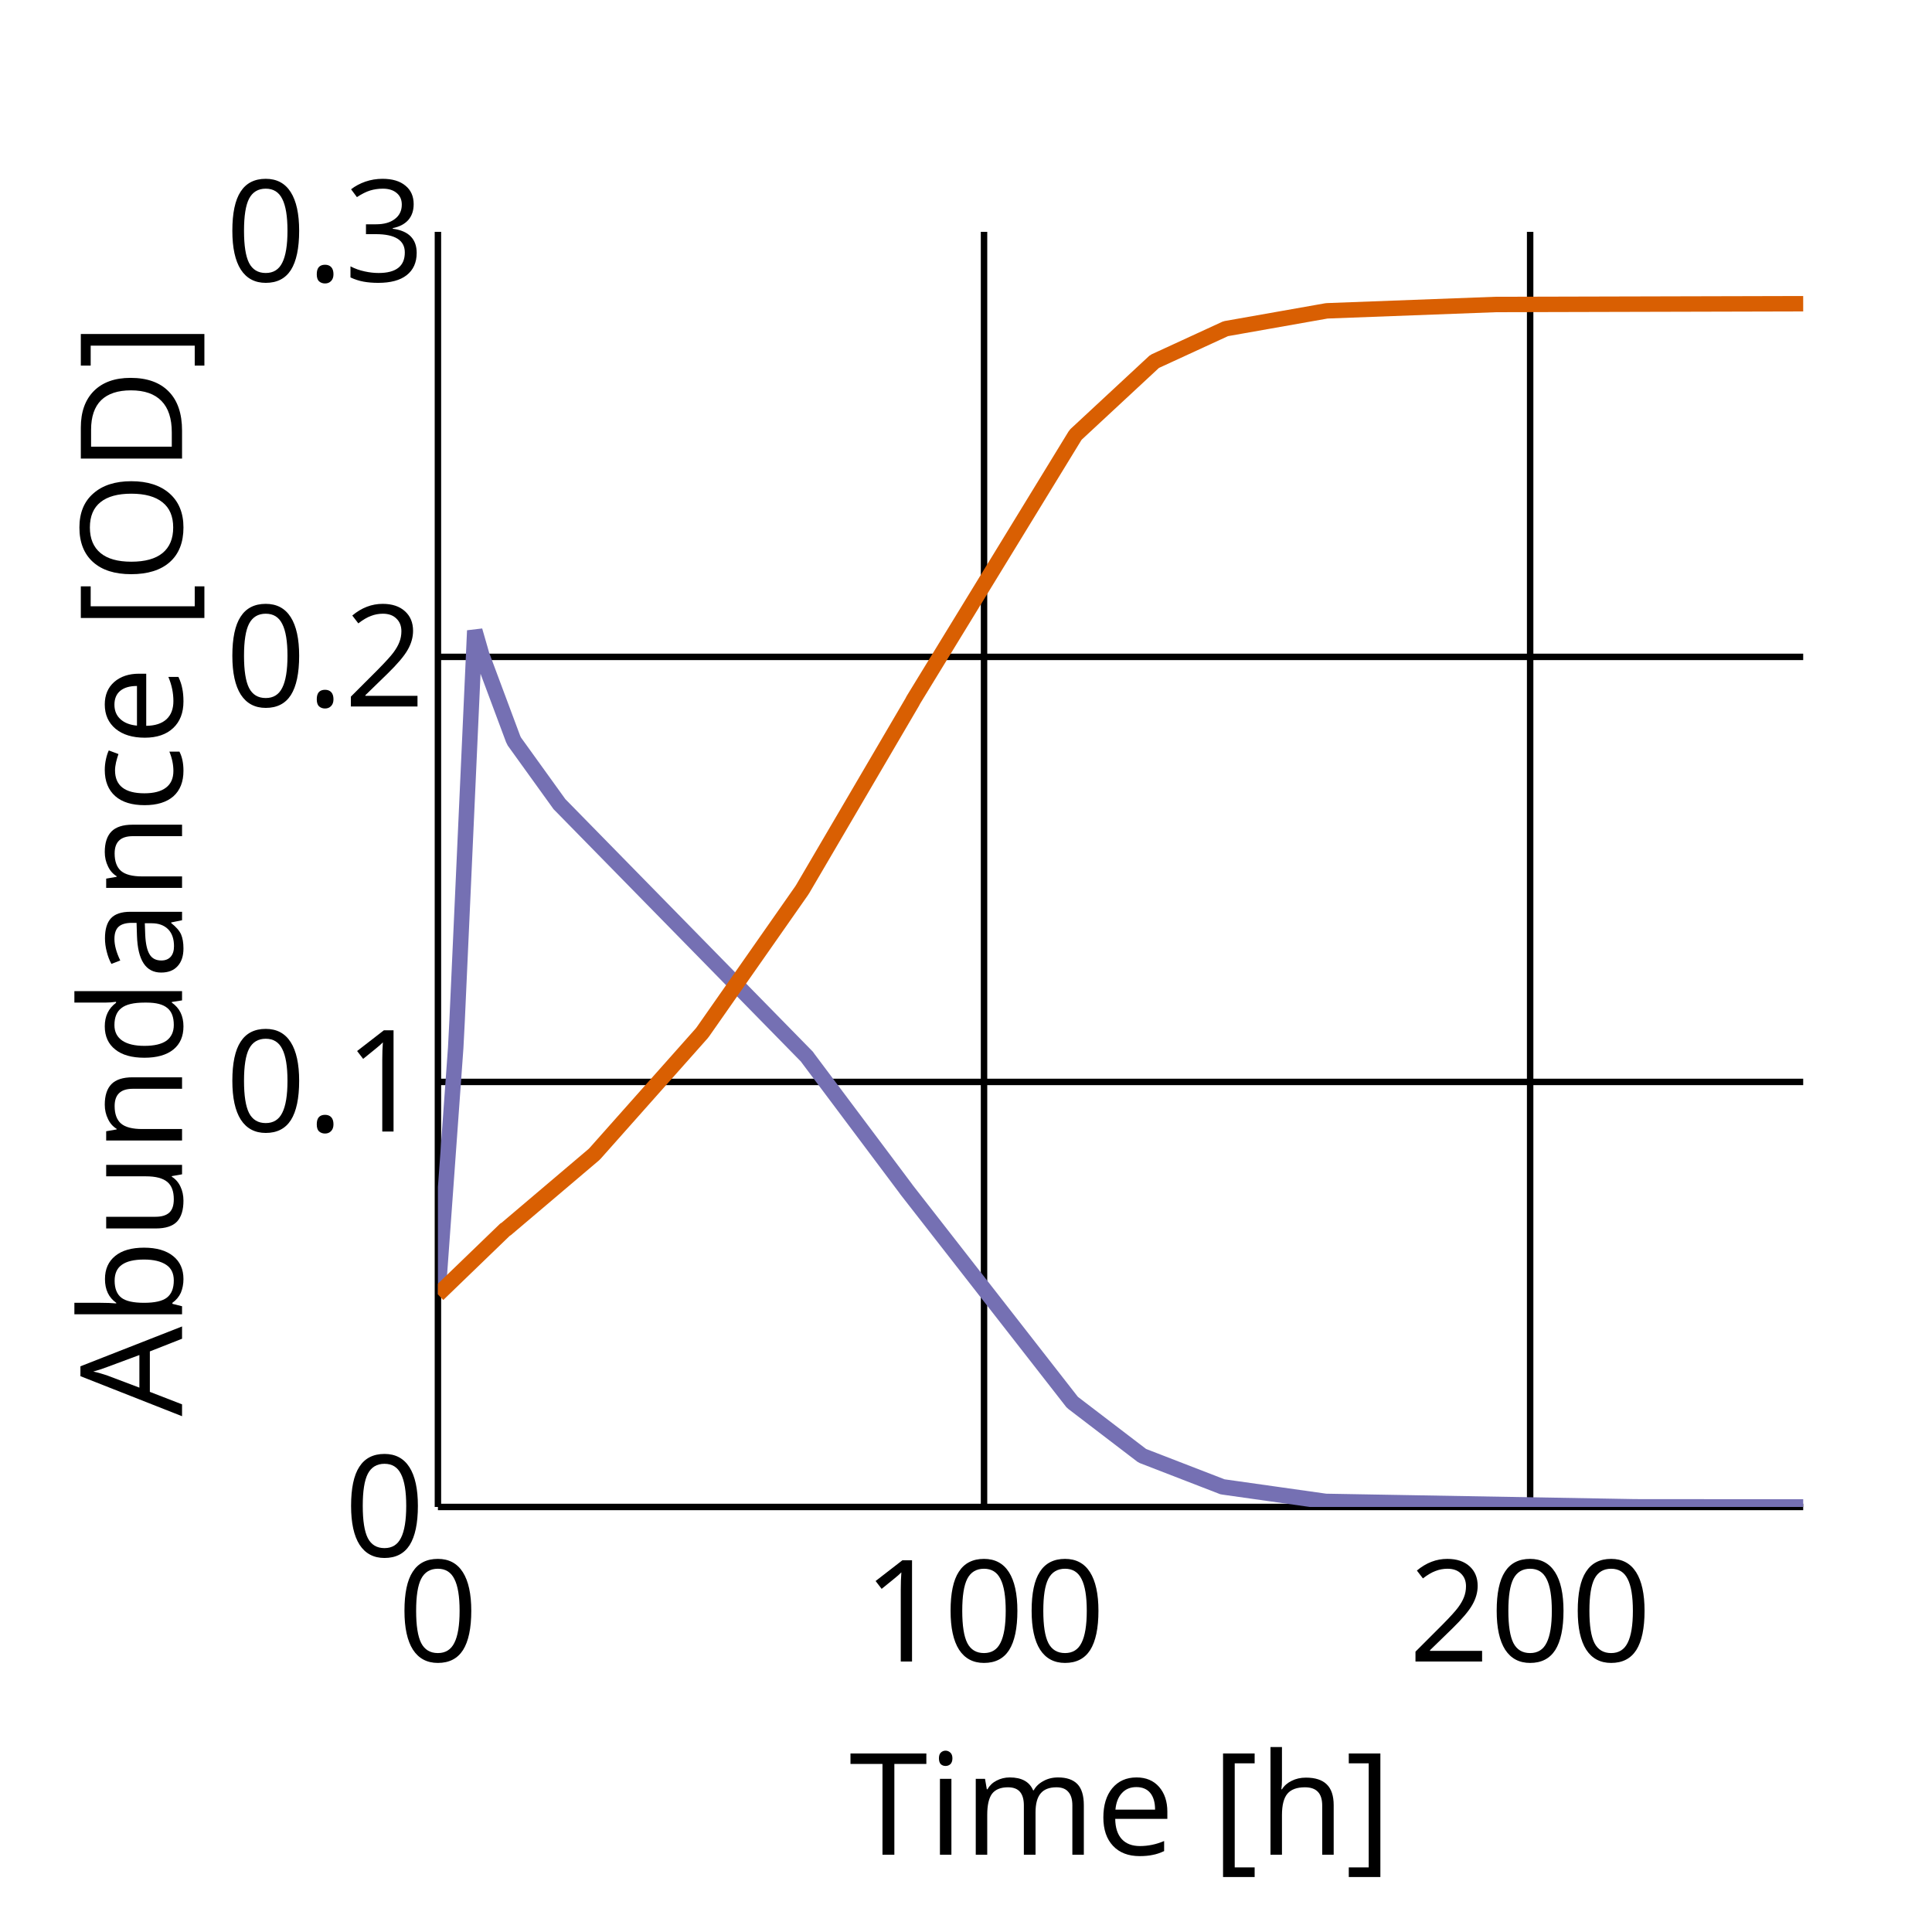
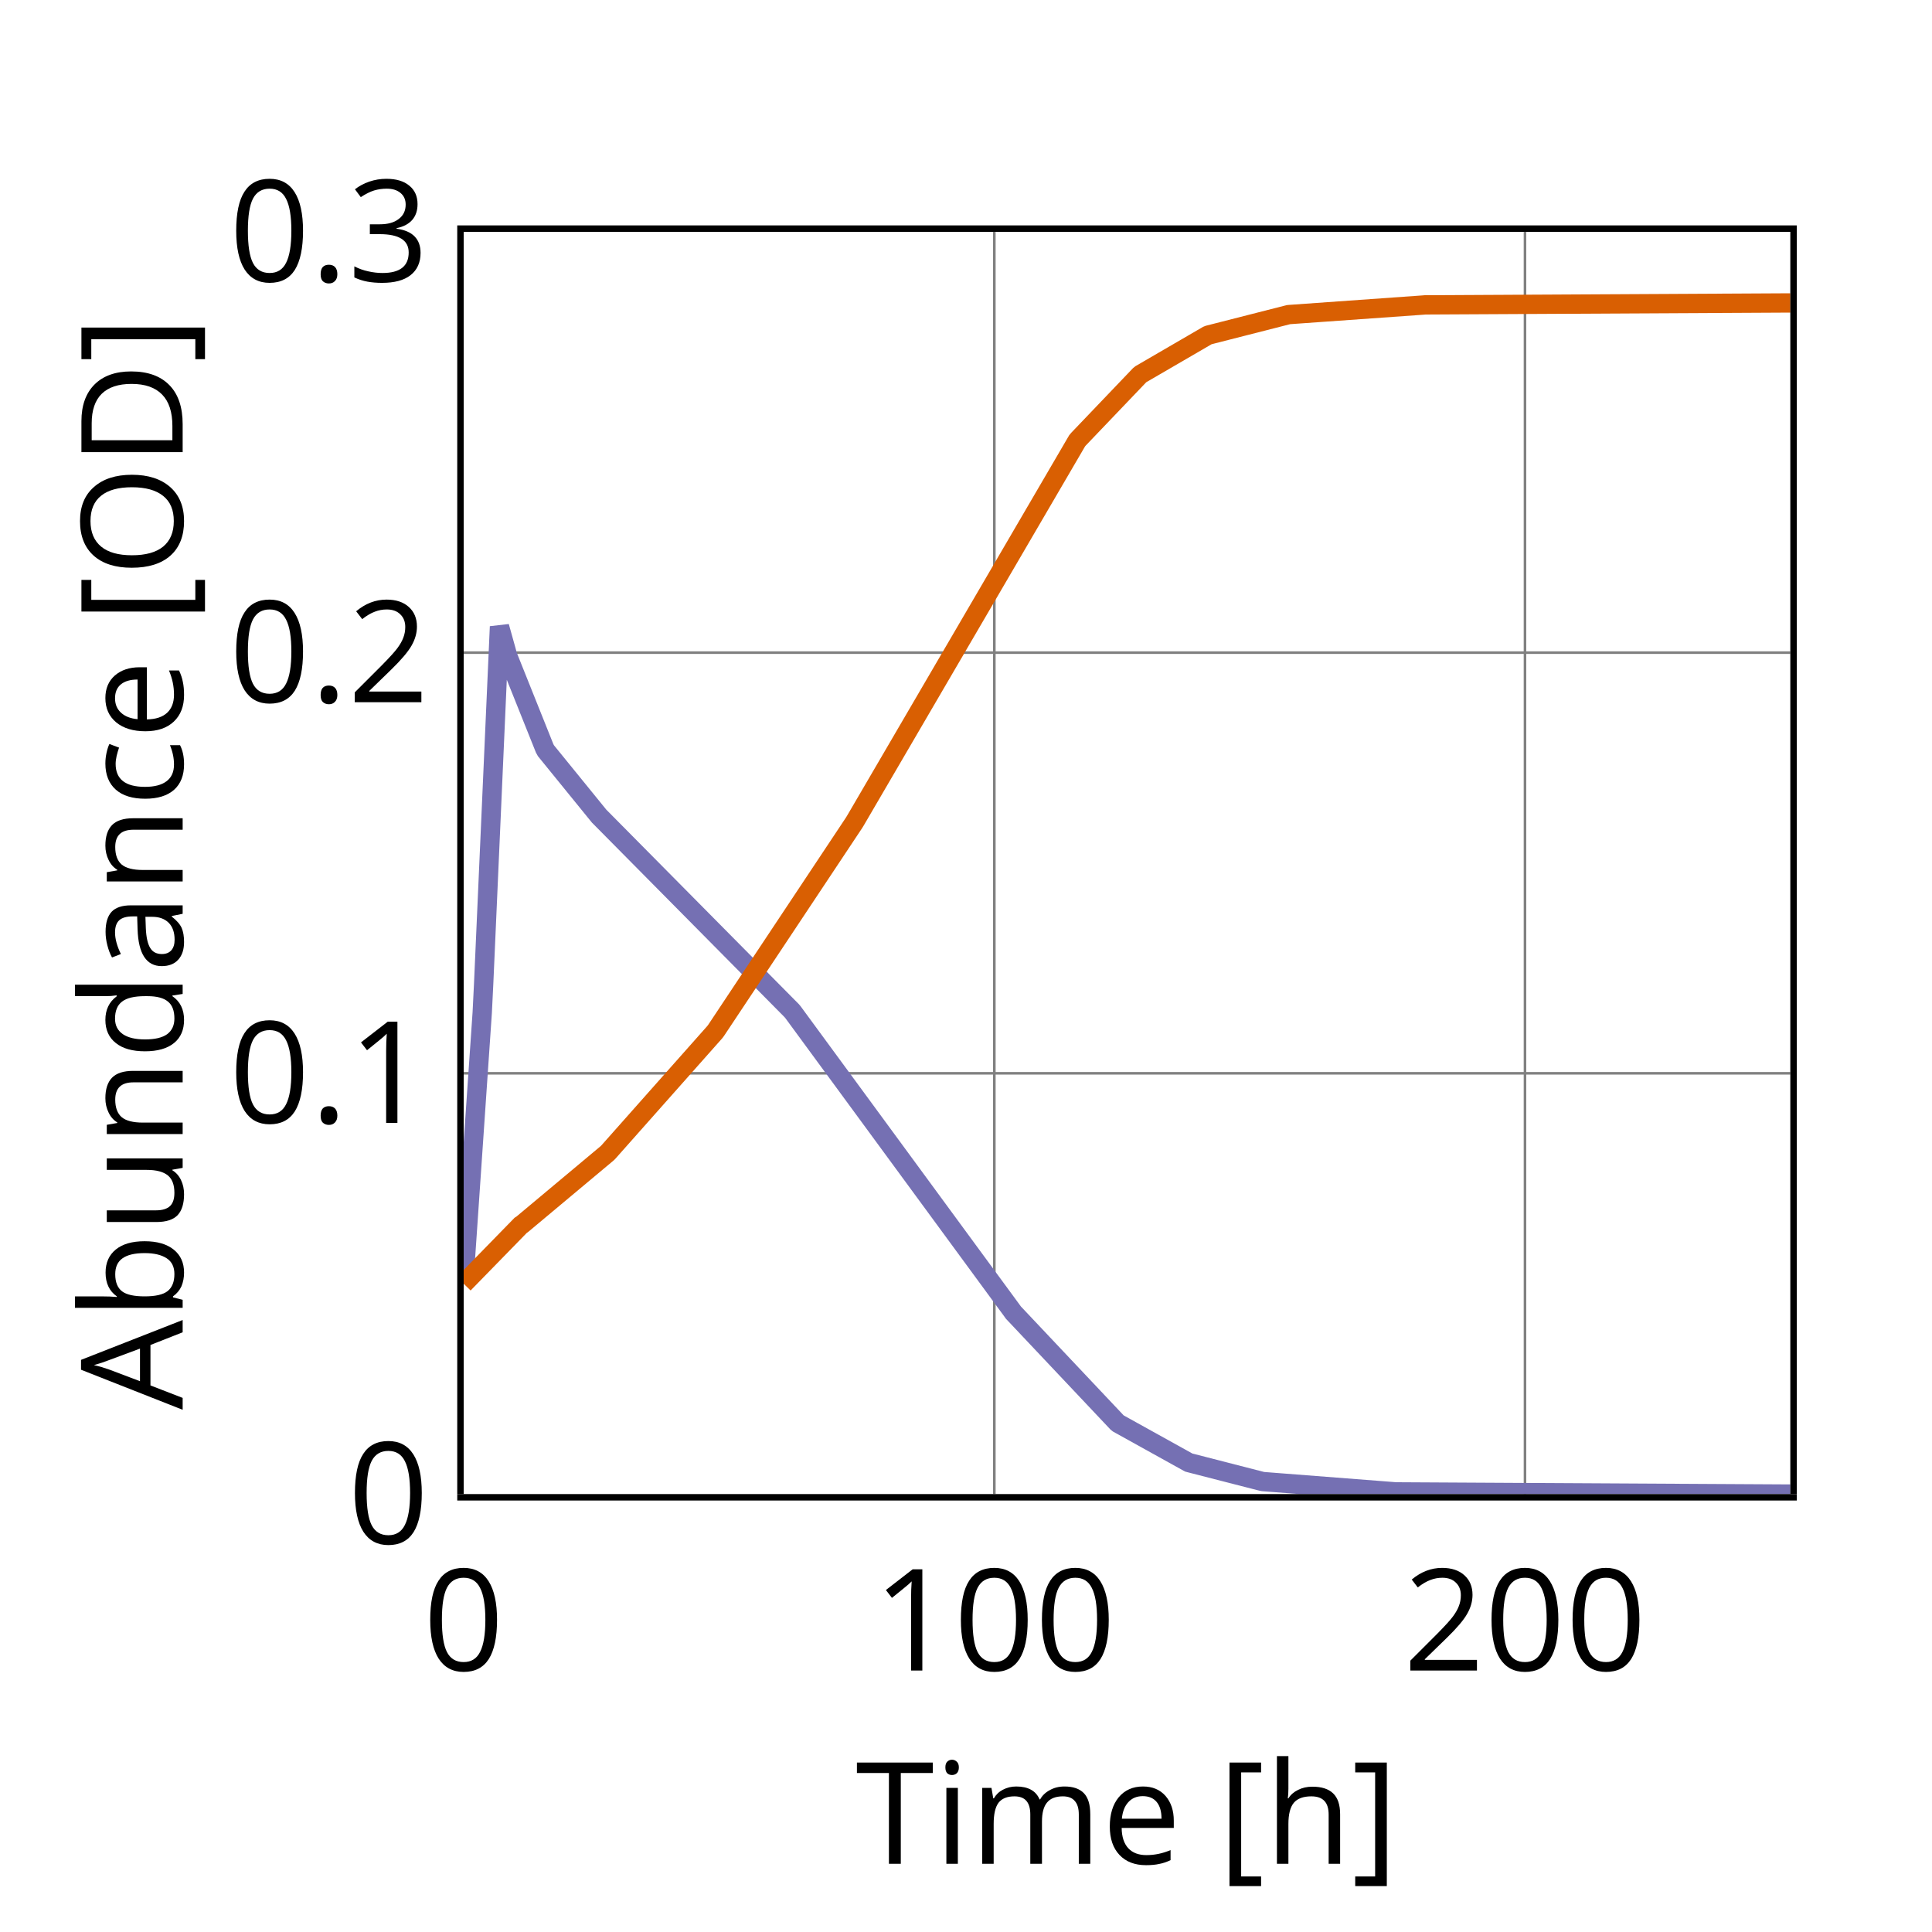
<svg xmlns="http://www.w3.org/2000/svg" class="main-svg" width="150" height="150" style="" viewBox="0 0 150 150">
  <rect x="0" y="0" width="150" height="150" style="fill: rgb(255, 255, 255); fill-opacity: 1;" />
-   <defs id="defs-3c3a45">
+   <defs id="defs-33f4a8">
    <g class="clips">
-       <clipPath id="clip3c3a45xyplot" class="plotclip">
-         <rect width="106" height="99" />
+       <clipPath id="clip33f4a8xyplot" class="plotclip">
+         <rect width="103" height="98" />
      </clipPath>
-       <clipPath class="axesclip" id="clip3c3a45x">
-         <rect x="34" y="0" width="106" height="150" />
+       <clipPath class="axesclip" id="clip33f4a8x">
+         <rect x="36" y="0" width="103" height="150" />
      </clipPath>
-       <clipPath class="axesclip" id="clip3c3a45y">
-         <rect x="0" y="18" width="150" height="99" />
+       <clipPath class="axesclip" id="clip33f4a8y">
+         <rect x="0" y="18" width="150" height="98" />
      </clipPath>
-       <clipPath class="axesclip" id="clip3c3a45xy">
-         <rect x="34" y="18" width="106" height="99" />
+       <clipPath class="axesclip" id="clip33f4a8xy">
+         <rect x="36" y="18" width="103" height="98" />
      </clipPath>
    </g>
    <g class="gradients" />
    <g class="patterns" />
  </defs>
  <g class="bglayer" />
  <g class="layer-below">
    <g class="imagelayer" />
    <g class="shapelayer" />
  </g>
  <g class="cartesianlayer">
    <g class="subplot xy">
      <g class="layer-subplot">
        <g class="shapelayer" />
        <g class="imagelayer" />
      </g>
      <g class="minor-gridlayer">
        <g class="x" />
        <g class="y" />
      </g>
      <g class="gridlayer">
        <g class="x">
-           <path class="xgrid crisp" transform="translate(76.4,0)" d="M0,18v99" style="stroke: rgb(0, 0, 0); stroke-opacity: 1; stroke-width: 0.5px;" />
-           <path class="xgrid crisp" transform="translate(118.8,0)" d="M0,18v99" style="stroke: rgb(0, 0, 0); stroke-opacity: 1; stroke-width: 0.5px;" />
+           <path class="xgrid crisp" transform="translate(77.2,0)" d="M0,18v98" style="stroke: rgb(128, 128, 128); stroke-opacity: 1; stroke-width: 0.2px;" />
+           <path class="xgrid crisp" transform="translate(118.4,0)" d="M0,18v98" style="stroke: rgb(128, 128, 128); stroke-opacity: 1; stroke-width: 0.2px;" />
        </g>
        <g class="y">
-           <path class="ygrid crisp" transform="translate(0,84)" d="M34,0h106" style="stroke: rgb(0, 0, 0); stroke-opacity: 1; stroke-width: 0.5px;" />
-           <path class="ygrid crisp" transform="translate(0,51)" d="M34,0h106" style="stroke: rgb(0, 0, 0); stroke-opacity: 1; stroke-width: 0.5px;" />
+           <path class="ygrid crisp" transform="translate(0,83.33)" d="M36,0h103" style="stroke: rgb(128, 128, 128); stroke-opacity: 1; stroke-width: 0.2px;" />
+           <path class="ygrid crisp" transform="translate(0,50.67)" d="M36,0h103" style="stroke: rgb(128, 128, 128); stroke-opacity: 1; stroke-width: 0.2px;" />
        </g>
      </g>
-       <g class="zerolinelayer">
-         <path class="xzl zl crisp" transform="translate(34,0)" d="M0,18v99" style="stroke: rgb(0, 0, 0); stroke-opacity: 1; stroke-width: 0.5px;" />
-         <path class="yzl zl crisp" transform="translate(0,117)" d="M34,0h106" style="stroke: rgb(0, 0, 0); stroke-opacity: 1; stroke-width: 0.5px;" />
-       </g>
+       <g class="zerolinelayer" />
      <g class="layer-between">
        <g class="shapelayer" />
        <g class="imagelayer" />
      </g>
      <path class="xlines-below" />
      <path class="ylines-below" />
      <g class="overlines-below" />
      <g class="xaxislayer-below" />
      <g class="yaxislayer-below" />
      <g class="overaxes-below" />
      <g class="overplot">
-         <g class="xy" transform="translate(34,18)" clip-path="url(#clip3c3a45xyplot)">
+         <g class="xy" transform="translate(36,18)" clip-path="url(#clip33f4a8xyplot)">
          <g class="scatterlayer mlayer">
-             <g class="trace scatter trace0bf251" style="stroke-miterlimit: 2; opacity: 1;">
+             <g class="trace scatter traced3b47e" style="stroke-miterlimit: 2; opacity: 1;">
              <g class="fills" />
              <g class="errorbars" />
              <g class="lines">
-                 <path class="js-line" d="M0,82.5L1.38,63.36L1.49,61.23L2.86,30.96L3.29,32.45L3.4,32.84L5.84,39.38L5.94,39.58L9.44,44.44L9.55,44.55L28.65,64.04L28.75,64.18L36.29,74.24L36.39,74.38L49.23,90.84L49.34,90.94L54.64,94.99L54.75,95.05L60.9,97.43L61.01,97.45L68.86,98.56L68.97,98.57L92.95,98.99L93.06,98.99L106,99" style="vector-effect: none; fill: none; stroke: rgb(117, 112, 179); stroke-opacity: 1; stroke-width: 1.2px; opacity: 1;" />
+                 <path class="js-line" d="M0,81.67L1.44,60.62L1.55,58.4L2.78,30.65L3.3,32.51L3.4,32.89L6.29,40.11L6.39,40.29L10.52,45.37L10.62,45.47L25.47,60.47L25.57,60.59L42.58,83.77L42.68,83.91L50.73,92.44L50.83,92.52L56.29,95.55L56.4,95.58L61.96,97.01L62.07,97.03L72.38,97.83L72.48,97.83L103,98" style="vector-effect: none; fill: none; stroke: rgb(117, 112, 179); stroke-opacity: 1; stroke-width: 1.5px; opacity: 1;" />
              </g>
              <g class="points" />
              <g class="text" />
            </g>
-             <g class="trace scatter trace911239" style="stroke-miterlimit: 2; opacity: 1;">
+             <g class="trace scatter trace26d953" style="stroke-miterlimit: 2; opacity: 1;">
              <g class="fills" />
              <g class="errorbars" />
              <g class="lines">
-                 <path class="js-line" d="M0,82.5L5.2,77.48L5.31,77.41L12.1,71.65L12.2,71.55L20.48,62.23L20.58,62.1L28.22,51.18L28.33,51.01L36.82,36.52L36.92,36.33L49.45,15.85L49.55,15.72L55.6,10.1L55.71,10.03L61.12,7.54L61.22,7.51L68.97,6.14L69.08,6.13L82.13,5.64L82.23,5.64L106,5.58" style="vector-effect: none; fill: none; stroke: rgb(217, 95, 2); stroke-opacity: 1; stroke-width: 1.2px; opacity: 1;" />
+                 <path class="js-line" d="M0,81.67L4.43,77.13L4.54,77.06L11.14,71.54L11.24,71.44L19.49,62.14L19.59,62.01L30.31,45.88L30.42,45.7L47.63,16.22L47.74,16.09L52.48,11.13L52.58,11.05L57.74,8.05L57.84,8.01L64.03,6.43L64.13,6.42L74.54,5.68L74.65,5.67L103,5.52" style="vector-effect: none; fill: none; stroke: rgb(217, 95, 2); stroke-opacity: 1; stroke-width: 1.5px; opacity: 1;" />
              </g>
              <g class="points" />
              <g class="text" />
            </g>
          </g>
        </g>
      </g>
-       <path class="xlines-above crisp" d="M0,0" style="fill: none;" />
-       <path class="ylines-above crisp" d="M0,0" style="fill: none;" />
+       <path class="xlines-above crisp" d="M35.5,116.25H139.5M35.5,17.75H139.5" style="fill: none; stroke-width: 0.5px; stroke: rgb(0, 0, 0); stroke-opacity: 1;" />
+       <path class="ylines-above crisp" d="M35.75,18V116M139.25,18V116" style="fill: none; stroke-width: 0.5px; stroke: rgb(0, 0, 0); stroke-opacity: 1;" />
      <g class="overlines-above" />
      <g class="xaxislayer-above">
        <g class="xtick">
-           <text text-anchor="middle" x="0" y="129" transform="translate(34,0)" style="font-family: 'Open Sans', verdana, arial, sans-serif; font-size: 11px; fill: rgb(0, 0, 0); fill-opacity: 1; white-space: pre; opacity: 1;">0</text>
+           <text text-anchor="middle" x="0" y="129.7" transform="translate(36,0)" style="font-family: 'Open Sans', verdana, arial, sans-serif; font-size: 11px; fill: rgb(0, 0, 0); fill-opacity: 1; white-space: pre; opacity: 1;">0</text>
        </g>
        <g class="xtick">
-           <text text-anchor="middle" x="0" y="129" style="font-family: 'Open Sans', verdana, arial, sans-serif; font-size: 11px; fill: rgb(0, 0, 0); fill-opacity: 1; white-space: pre; opacity: 1;" transform="translate(76.4,0)">100</text>
+           <text text-anchor="middle" x="0" y="129.7" style="font-family: 'Open Sans', verdana, arial, sans-serif; font-size: 11px; fill: rgb(0, 0, 0); fill-opacity: 1; white-space: pre; opacity: 1;" transform="translate(77.2,0)">100</text>
        </g>
        <g class="xtick">
-           <text text-anchor="middle" x="0" y="129" style="font-family: 'Open Sans', verdana, arial, sans-serif; font-size: 11px; fill: rgb(0, 0, 0); fill-opacity: 1; white-space: pre; opacity: 1;" transform="translate(118.8,0)">200</text>
+           <text text-anchor="middle" x="0" y="129.7" style="font-family: 'Open Sans', verdana, arial, sans-serif; font-size: 11px; fill: rgb(0, 0, 0); fill-opacity: 1; white-space: pre; opacity: 1;" transform="translate(118.4,0)">200</text>
        </g>
      </g>
      <g class="yaxislayer-above">
        <g class="ytick">
-           <text text-anchor="end" x="33" y="3.85" transform="translate(0,117)" style="font-family: 'Open Sans', verdana, arial, sans-serif; font-size: 11px; fill: rgb(0, 0, 0); fill-opacity: 1; white-space: pre; opacity: 1;">0</text>
+           <text text-anchor="end" x="33.3" y="3.85" transform="translate(0,116)" style="font-family: 'Open Sans', verdana, arial, sans-serif; font-size: 11px; fill: rgb(0, 0, 0); fill-opacity: 1; white-space: pre; opacity: 1;">0</text>
        </g>
        <g class="ytick">
-           <text text-anchor="end" x="33" y="3.85" style="font-family: 'Open Sans', verdana, arial, sans-serif; font-size: 11px; fill: rgb(0, 0, 0); fill-opacity: 1; white-space: pre; opacity: 1;" transform="translate(0,84)">0.1</text>
+           <text text-anchor="end" x="33.3" y="3.85" style="font-family: 'Open Sans', verdana, arial, sans-serif; font-size: 11px; fill: rgb(0, 0, 0); fill-opacity: 1; white-space: pre; opacity: 1;" transform="translate(0,83.33)">0.1</text>
        </g>
        <g class="ytick">
-           <text text-anchor="end" x="33" y="3.85" style="font-family: 'Open Sans', verdana, arial, sans-serif; font-size: 11px; fill: rgb(0, 0, 0); fill-opacity: 1; white-space: pre; opacity: 1;" transform="translate(0,51)">0.2</text>
+           <text text-anchor="end" x="33.3" y="3.85" style="font-family: 'Open Sans', verdana, arial, sans-serif; font-size: 11px; fill: rgb(0, 0, 0); fill-opacity: 1; white-space: pre; opacity: 1;" transform="translate(0,50.67)">0.2</text>
        </g>
        <g class="ytick">
-           <text text-anchor="end" x="33" y="3.85" style="font-family: 'Open Sans', verdana, arial, sans-serif; font-size: 11px; fill: rgb(0, 0, 0); fill-opacity: 1; white-space: pre; opacity: 1;" transform="translate(0,18)">0.3</text>
+           <text text-anchor="end" x="33.3" y="3.85" style="font-family: 'Open Sans', verdana, arial, sans-serif; font-size: 11px; fill: rgb(0, 0, 0); fill-opacity: 1; white-space: pre; opacity: 1;" transform="translate(0,18)">0.3</text>
        </g>
      </g>
      <g class="overaxes-above" />
    </g>
  </g>
  <g class="polarlayer" />
  <g class="smithlayer" />
  <g class="ternarylayer" />
  <g class="geolayer" />
  <g class="funnelarealayer" />
  <g class="pielayer" />
  <g class="iciclelayer" />
  <g class="treemaplayer" />
  <g class="sunburstlayer" />
  <g class="glimages" />
-   <defs id="topdefs-3c3a45">
+   <defs id="topdefs-33f4a8">
    <g class="clips" />
  </defs>
  <g class="layer-above">
    <g class="imagelayer" />
    <g class="shapelayer" />
  </g>
  <g class="infolayer">
    <g class="g-gtitle" />
-     <g class="g-xtitle" transform="translate(0,4.8)">
-       <text class="xtitle" x="87" y="139.2" text-anchor="middle" style="opacity: 1; font-family: 'Open Sans', verdana, arial, sans-serif; font-size: 11px; fill: rgb(0, 0, 0); fill-opacity: 1; white-space: pre;">Time [h]</text>
+     <g class="g-xtitle" transform="translate(0,4.55)">
+       <text class="xtitle" x="87.5" y="140.153" text-anchor="middle" style="opacity: 1; font-family: 'Open Sans', verdana, arial, sans-serif; font-size: 11px; fill: rgb(0, 0, 0); fill-opacity: 1; white-space: pre;">Time [h]</text>
    </g>
    <g class="g-ytitle">
-       <text class="ytitle" transform="rotate(-90,14.13437,67.5)" x="14.134" y="67.5" text-anchor="middle" style="opacity: 1; font-family: 'Open Sans', verdana, arial, sans-serif; font-size: 11px; fill: rgb(0, 0, 0); fill-opacity: 1; white-space: pre;">Abundance [OD]</text>
+       <text class="ytitle" transform="rotate(-90,14.18125,67)" x="14.181" y="67" text-anchor="middle" style="opacity: 1; font-family: 'Open Sans', verdana, arial, sans-serif; font-size: 11px; fill: rgb(0, 0, 0); fill-opacity: 1; white-space: pre;">Abundance [OD]</text>
    </g>
  </g>
</svg>
